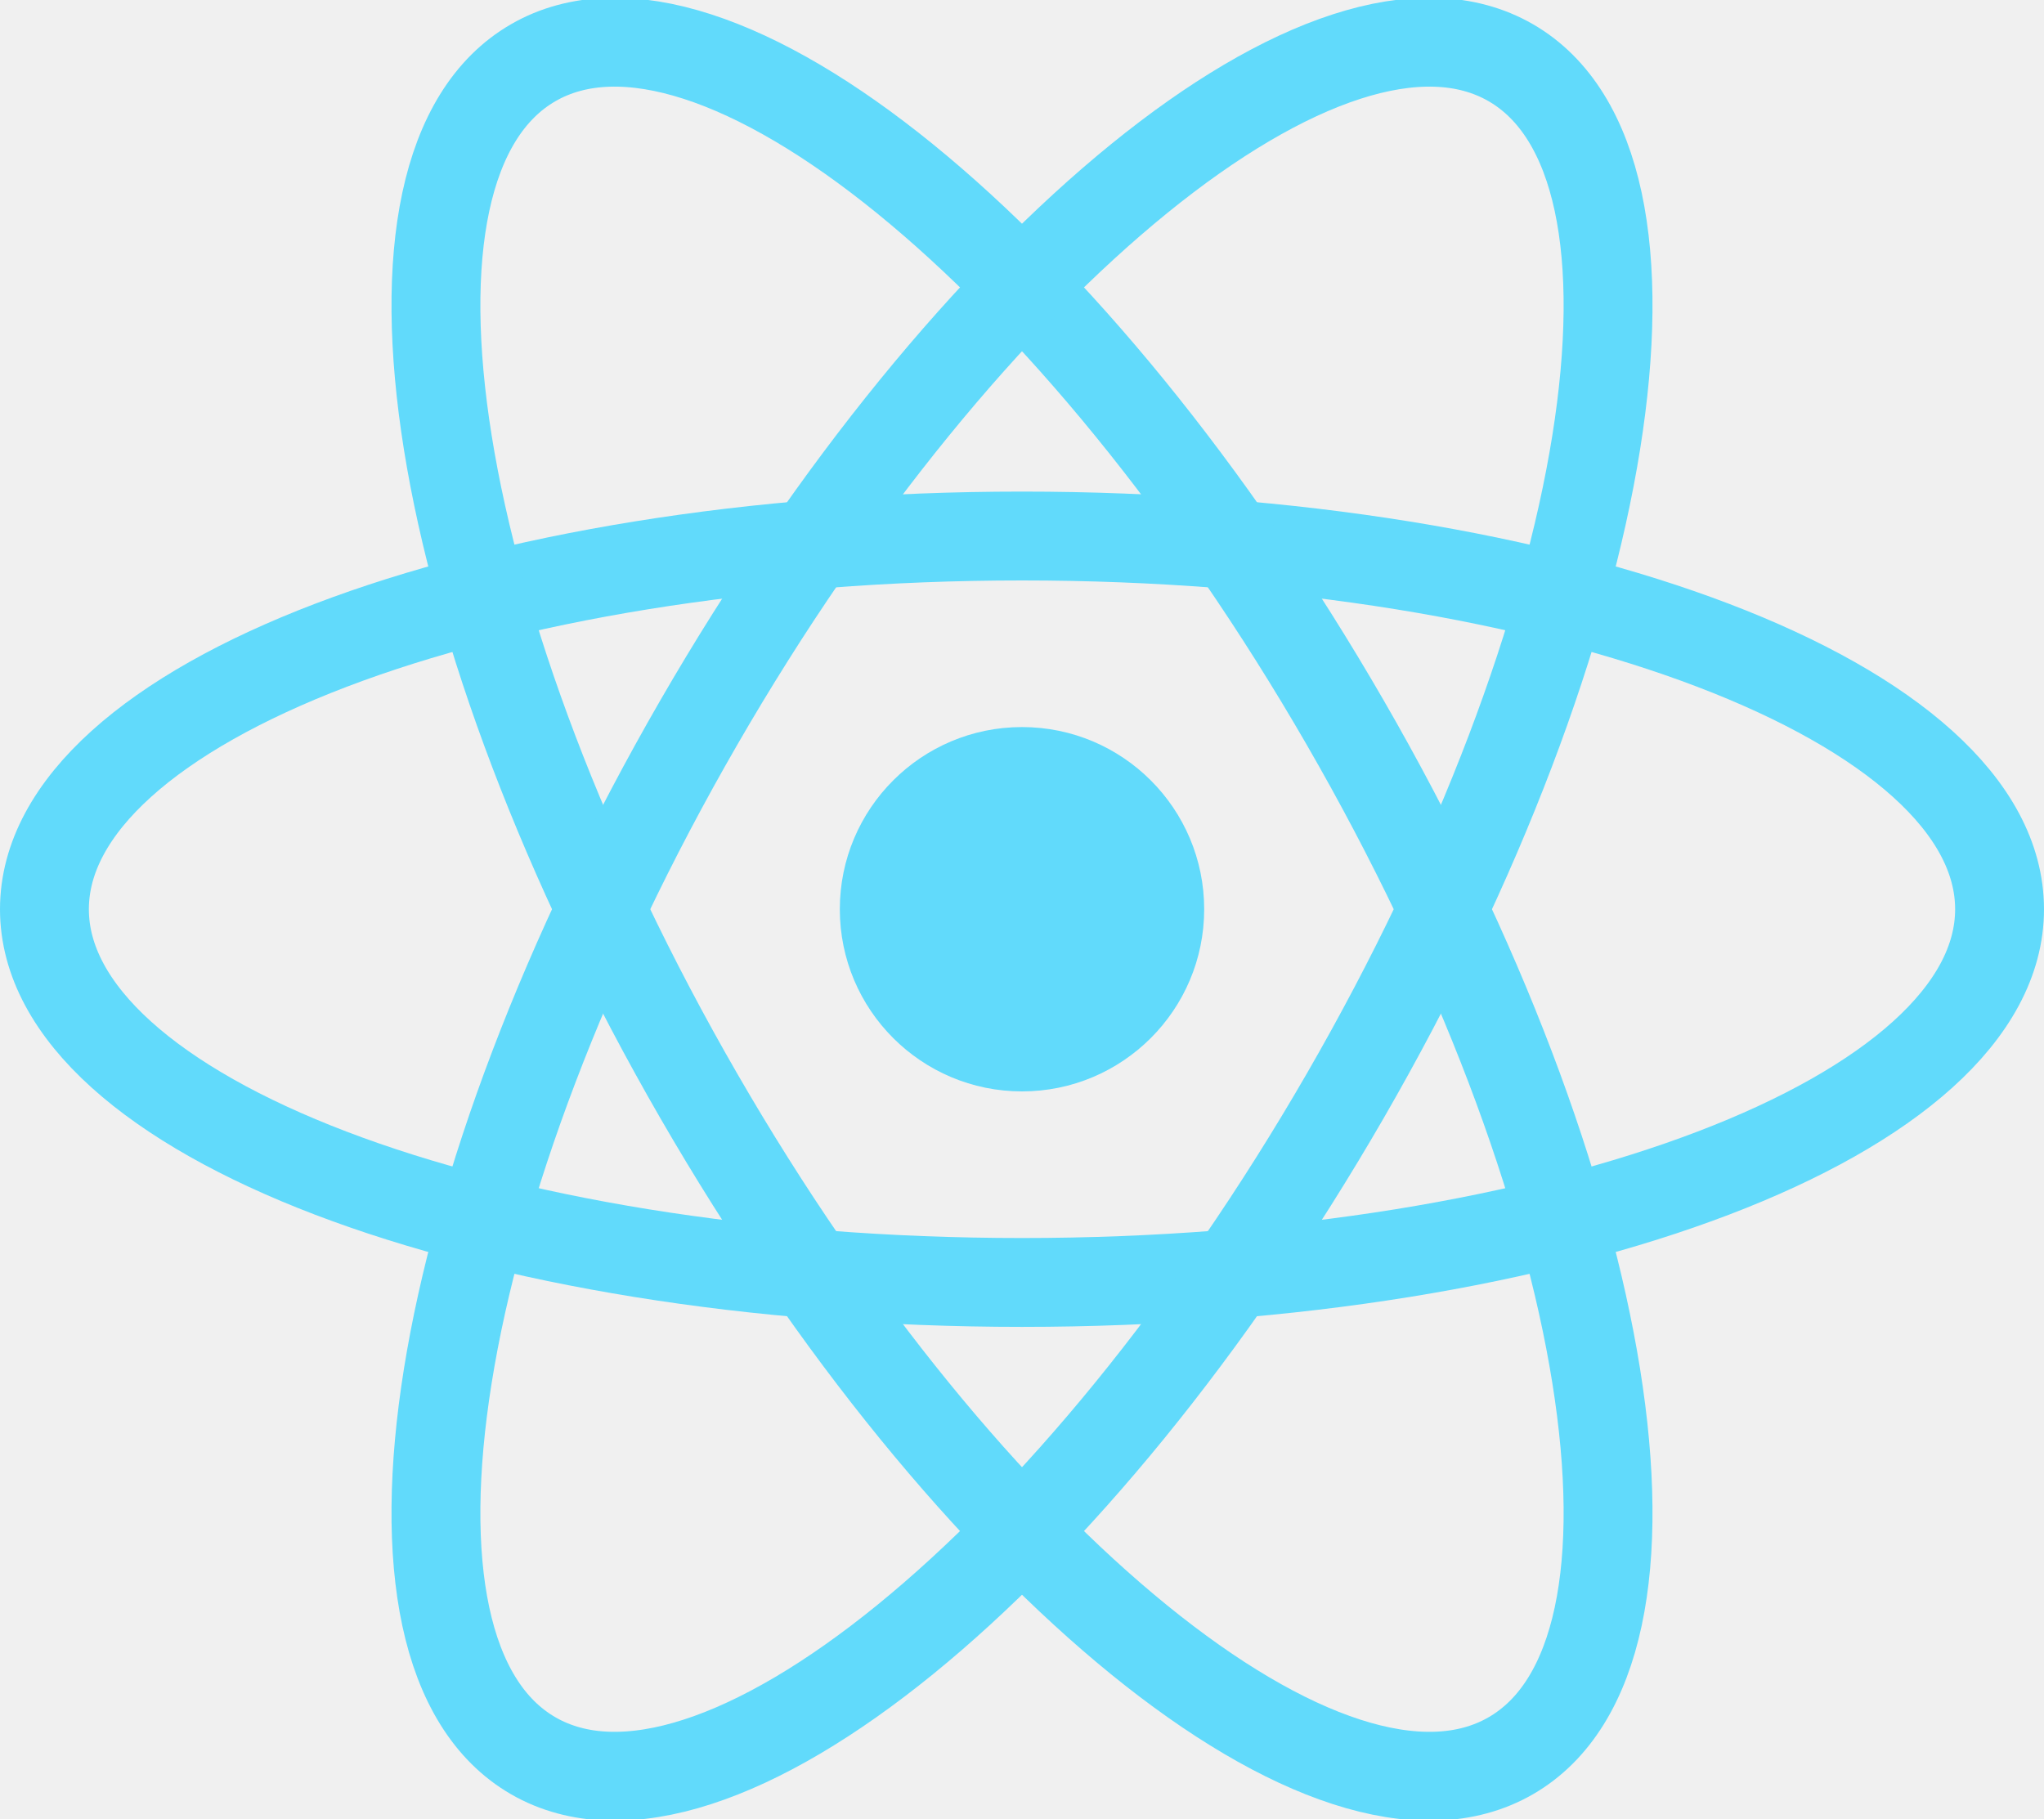
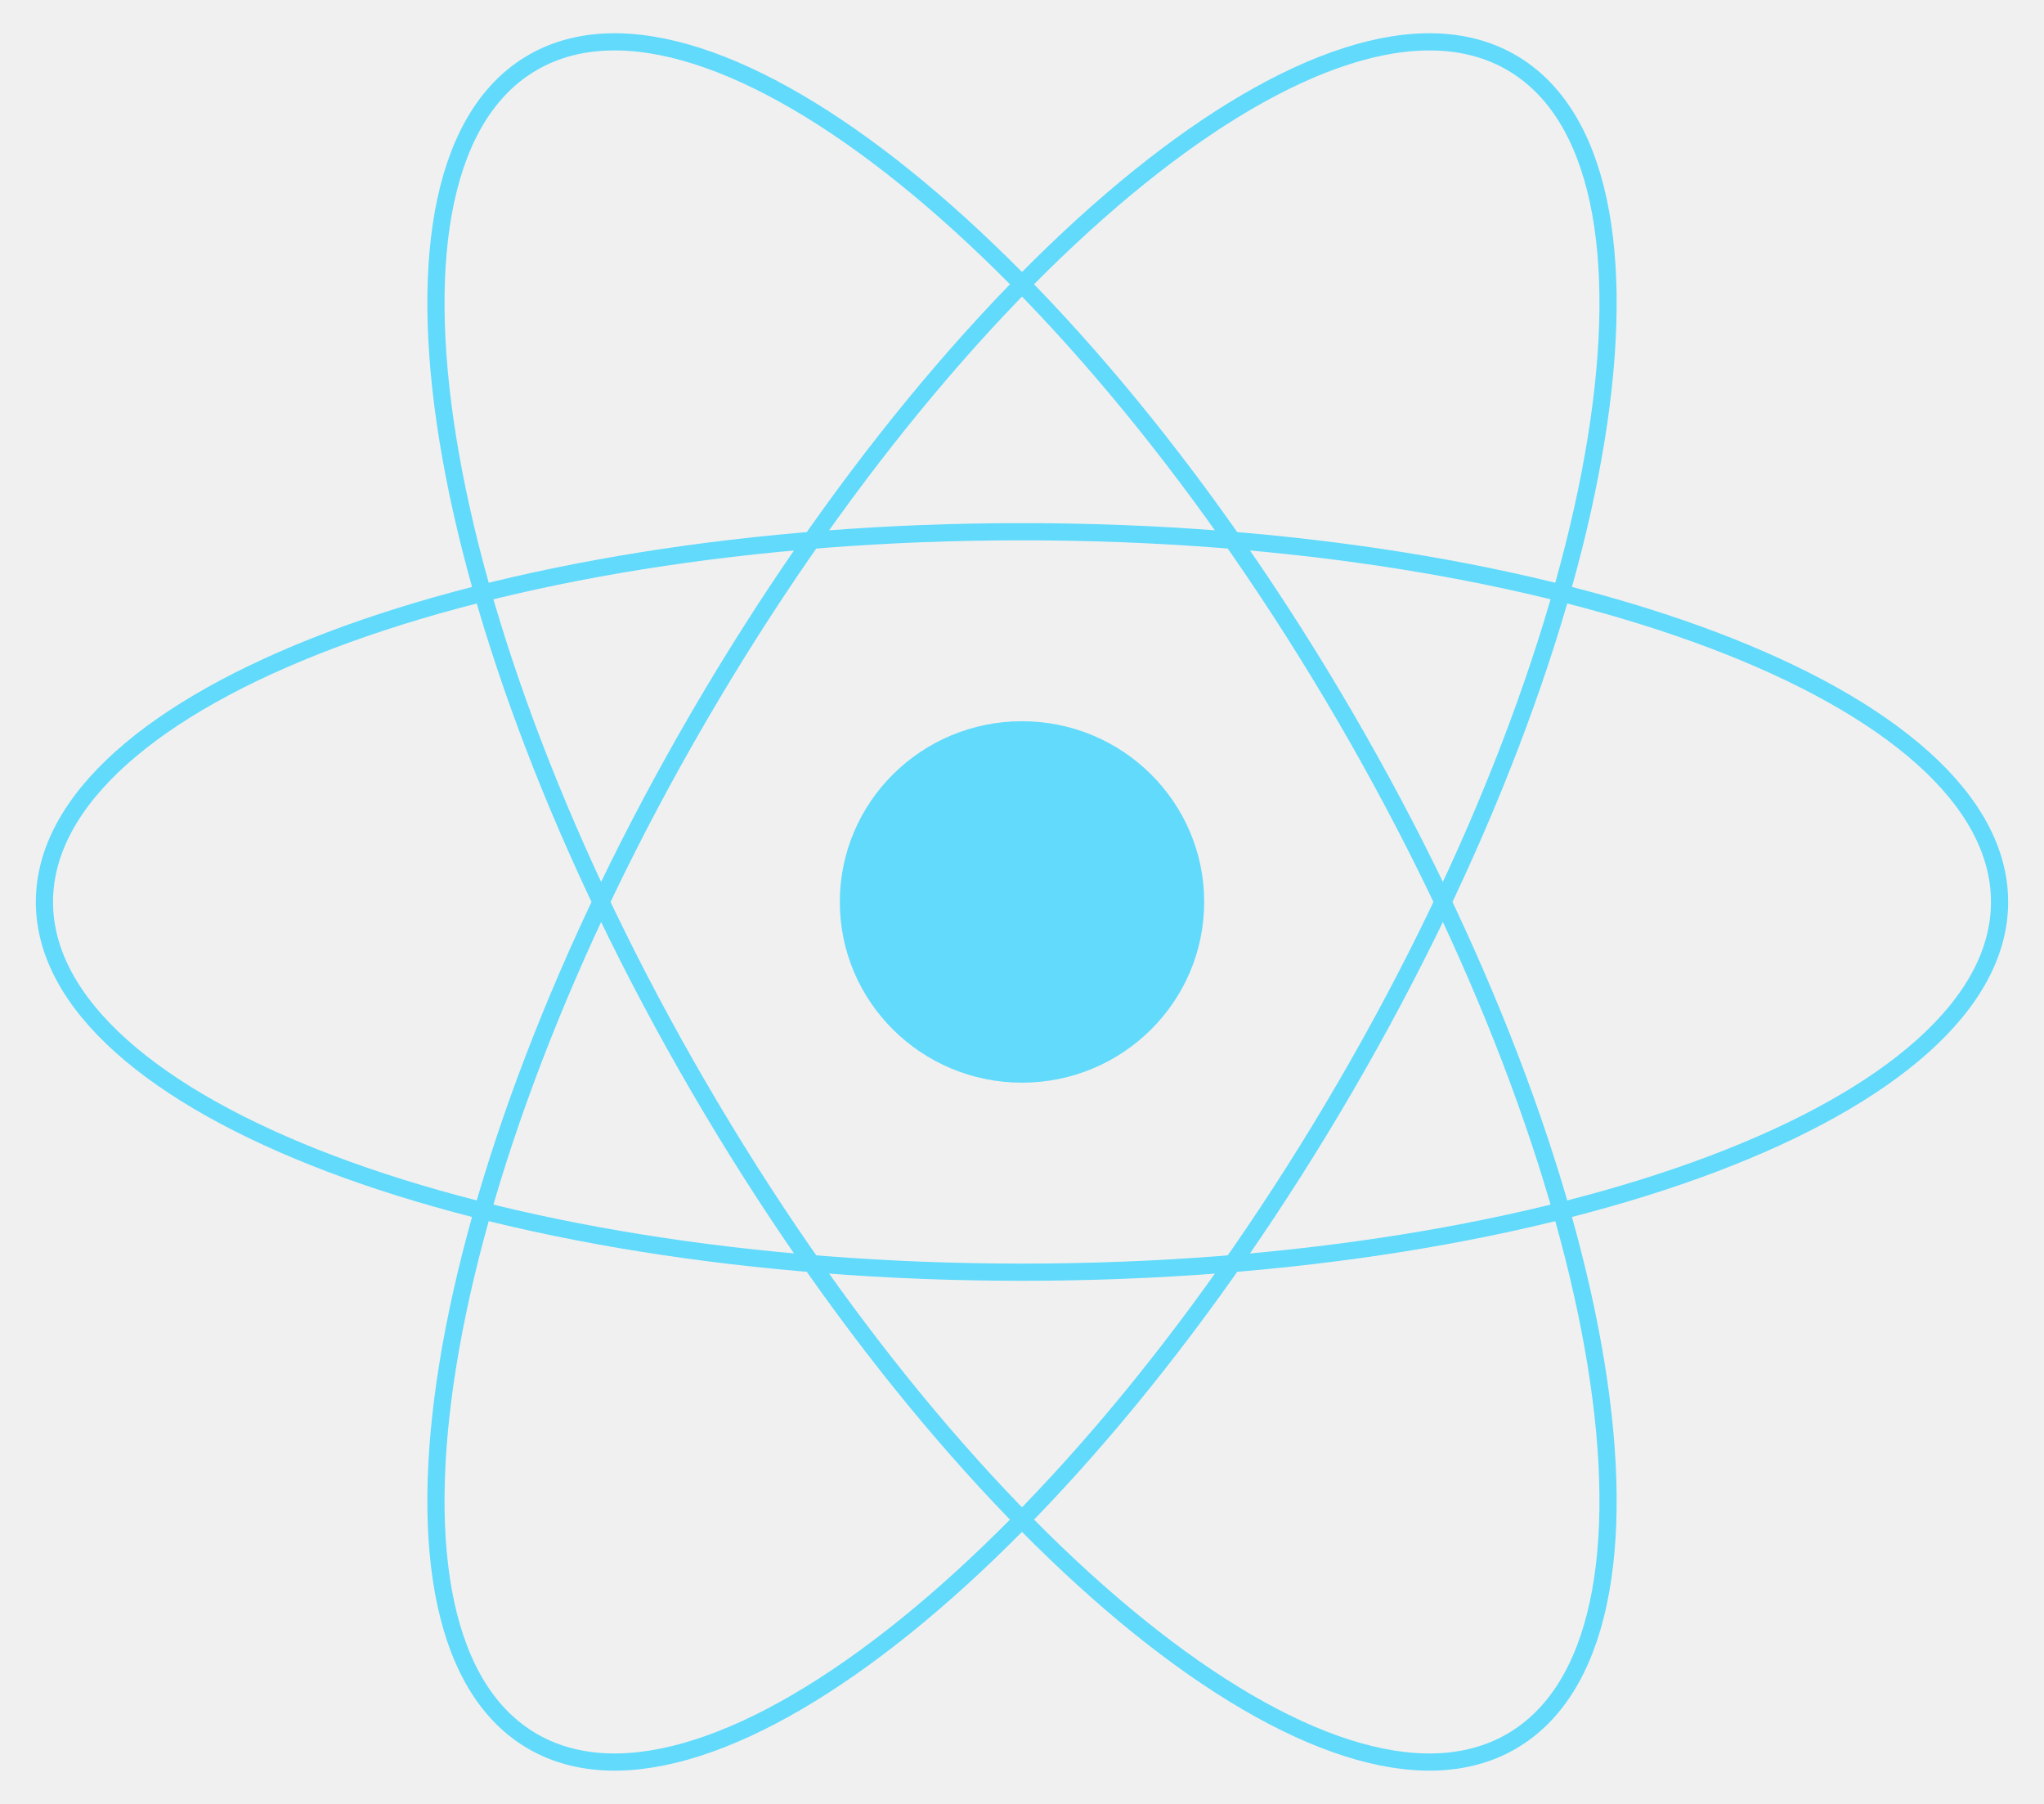
- <svg xmlns="http://www.w3.org/2000/svg" viewBox="-11.5 -10.232 23 20.463">
-   <circle cx="0" cy="0" r="2.05" fill="#61dafb" />
-   <g stroke="#61dafb" stroke-width="1" fill="none">
-     <ellipse rx="11" ry="4.2" />
-     <ellipse rx="11" ry="4.2" transform="rotate(60)" />
-     <ellipse rx="11" ry="4.2" transform="rotate(120)" />
+ <svg xmlns="http://www.w3.org/2000/svg" width="119" height="105" viewBox="0 0 119 105" fill="none">
+   <g clip-path="url(#clip0_86_19)">
+     <path d="M59.5 63.019C65.358 63.019 70.106 58.309 70.106 52.5C70.106 46.691 65.358 41.981 59.5 41.981C53.642 41.981 48.894 46.691 48.894 52.5C48.894 58.309 53.642 63.019 59.5 63.019Z" fill="#61DAFB" />
+     <path d="M59.5 74.051C90.932 74.051 116.413 64.402 116.413 52.5C116.413 40.598 90.932 30.95 59.5 30.95C28.068 30.95 2.587 40.598 2.587 52.5C2.587 64.402 28.068 74.051 59.5 74.051Z" stroke="#61DAFB" />
+     <path d="M40.681 63.275C56.397 90.271 77.563 107.331 87.957 101.38C98.35 95.429 94.035 68.721 78.319 41.725C62.603 14.729 41.437 -2.331 31.044 3.62C20.65 9.571 24.965 36.279 40.681 63.275Z" stroke="#61DAFB" />
+     <path d="M40.681 41.725C24.965 68.721 20.65 95.429 31.044 101.38C41.437 107.331 62.603 90.271 78.319 63.275C94.035 36.279 98.35 9.571 87.957 3.62C77.563 -2.331 56.397 14.729 40.681 41.725Z" stroke="#61DAFB" />
  </g>
+   <defs>
+     <clipPath id="clip0_86_19">
+       <rect width="119" height="105" fill="white" />
+     </clipPath>
+   </defs>
</svg>
